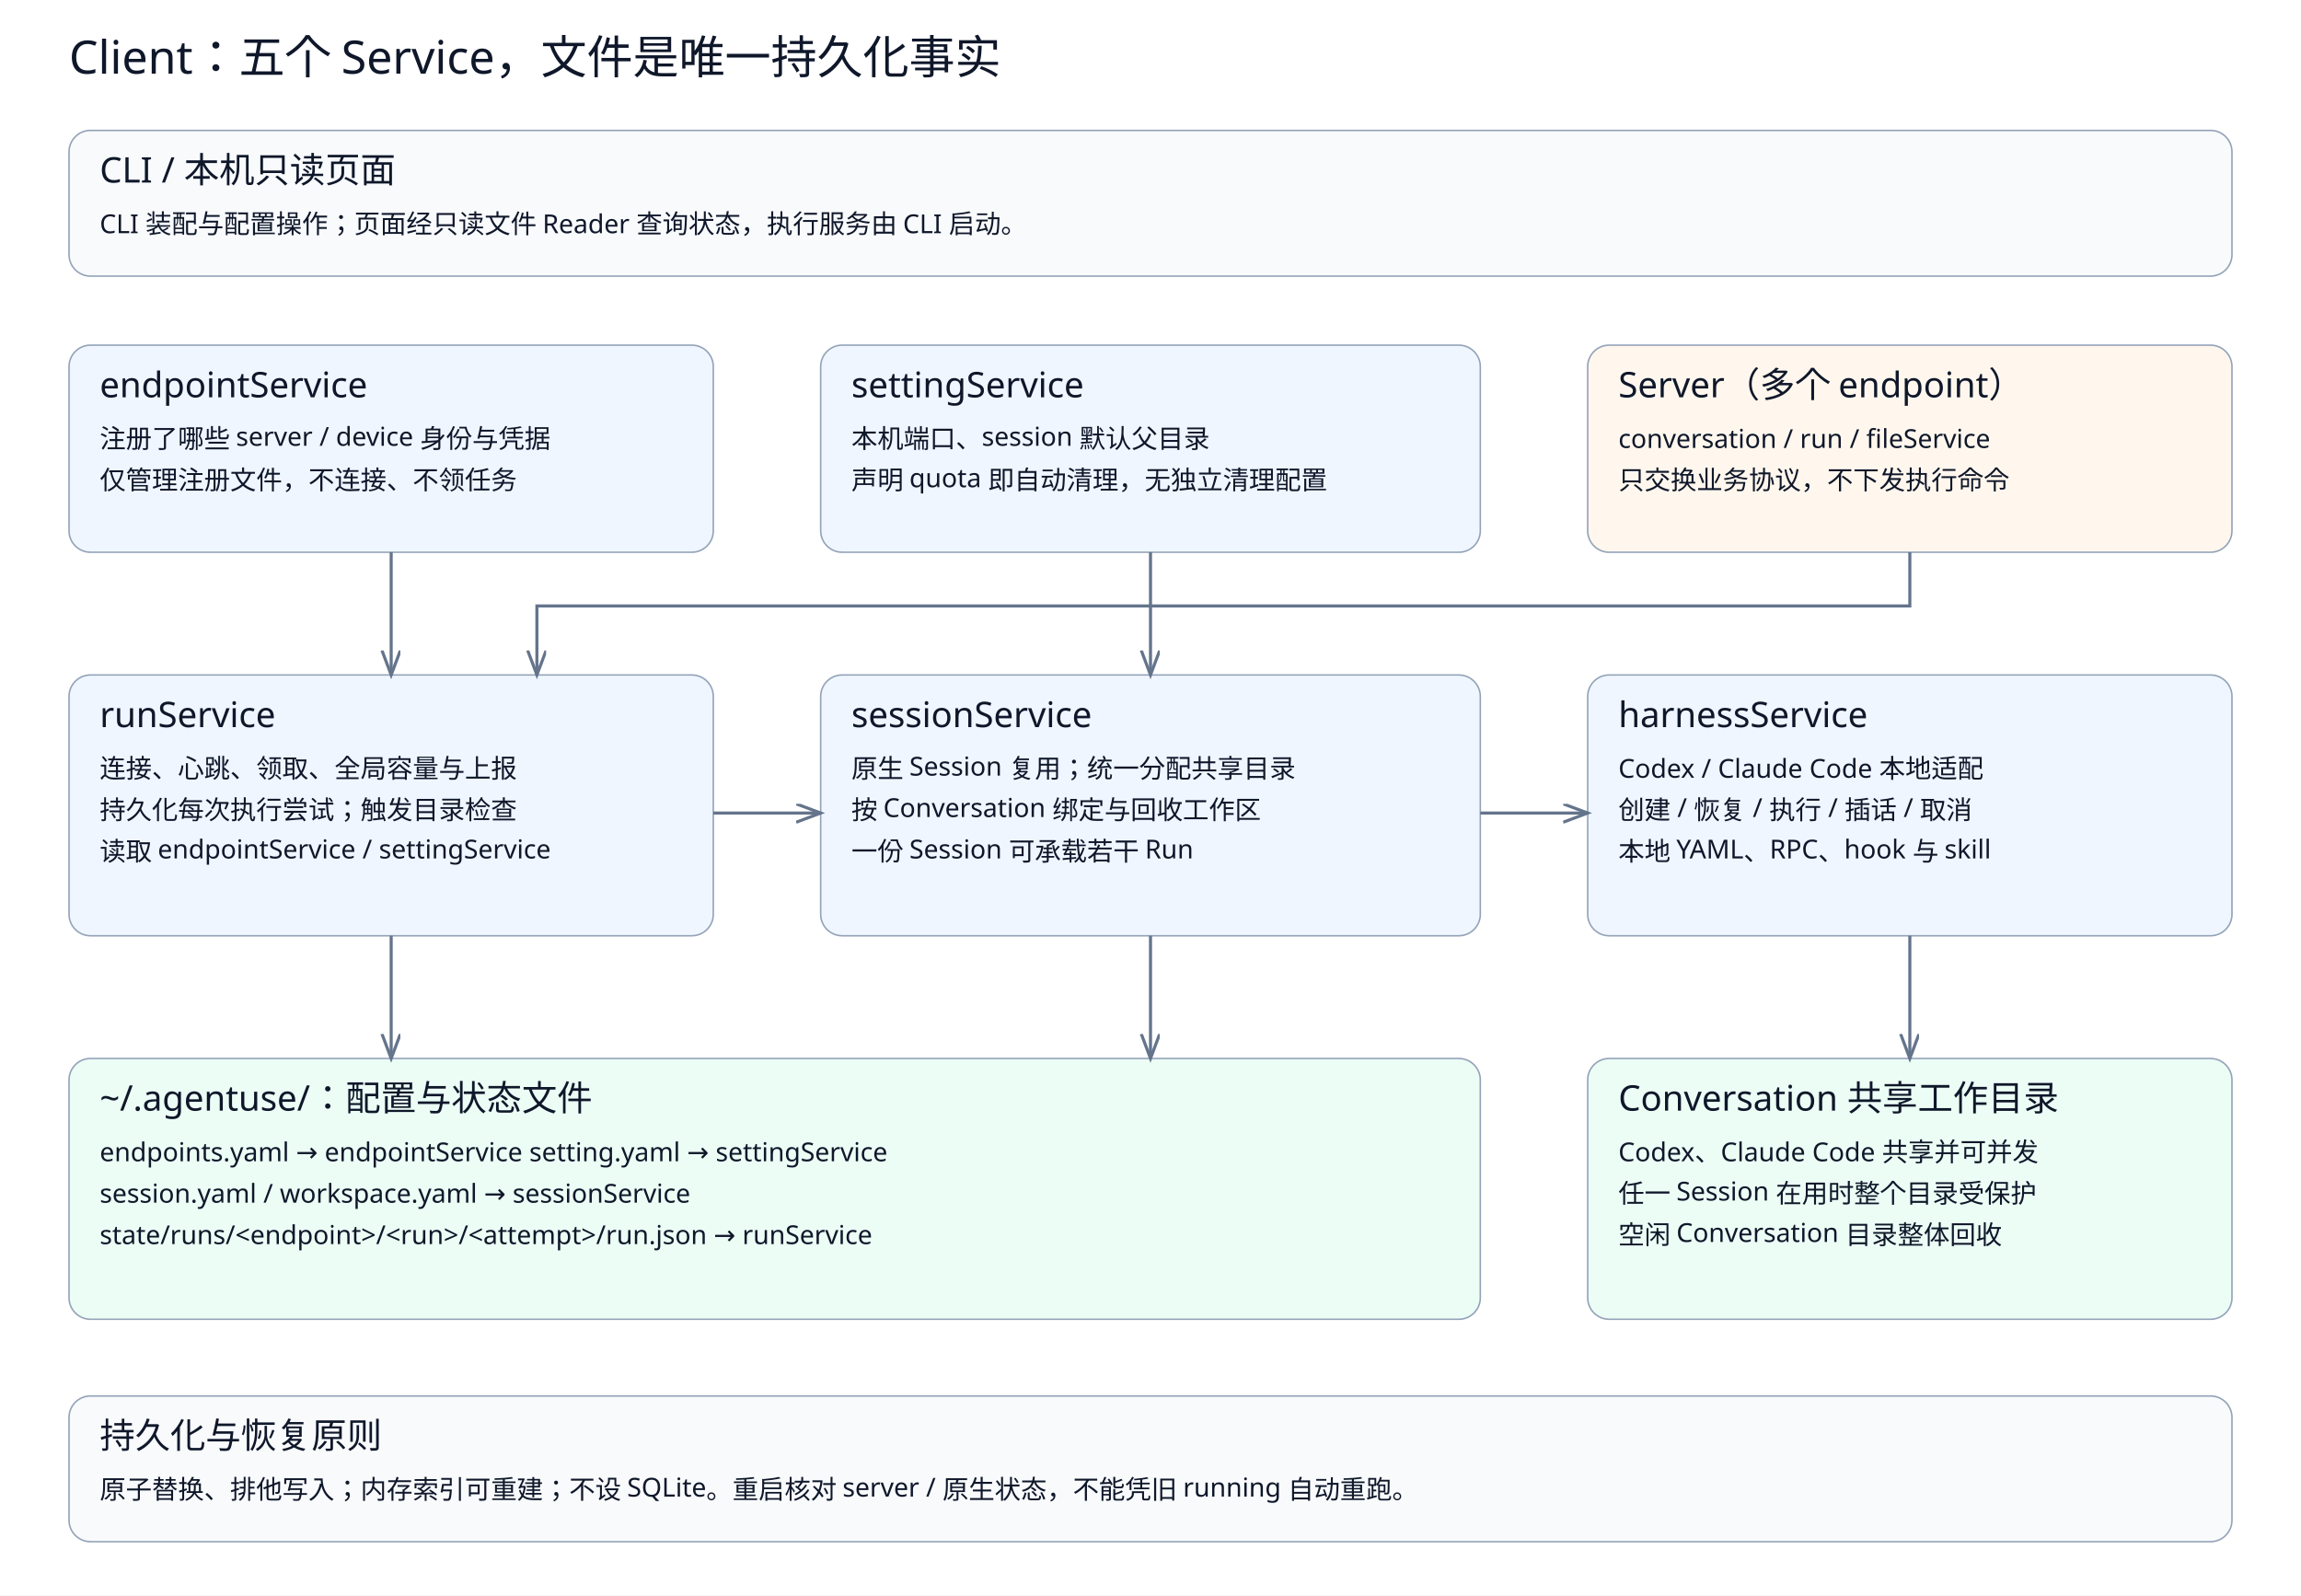
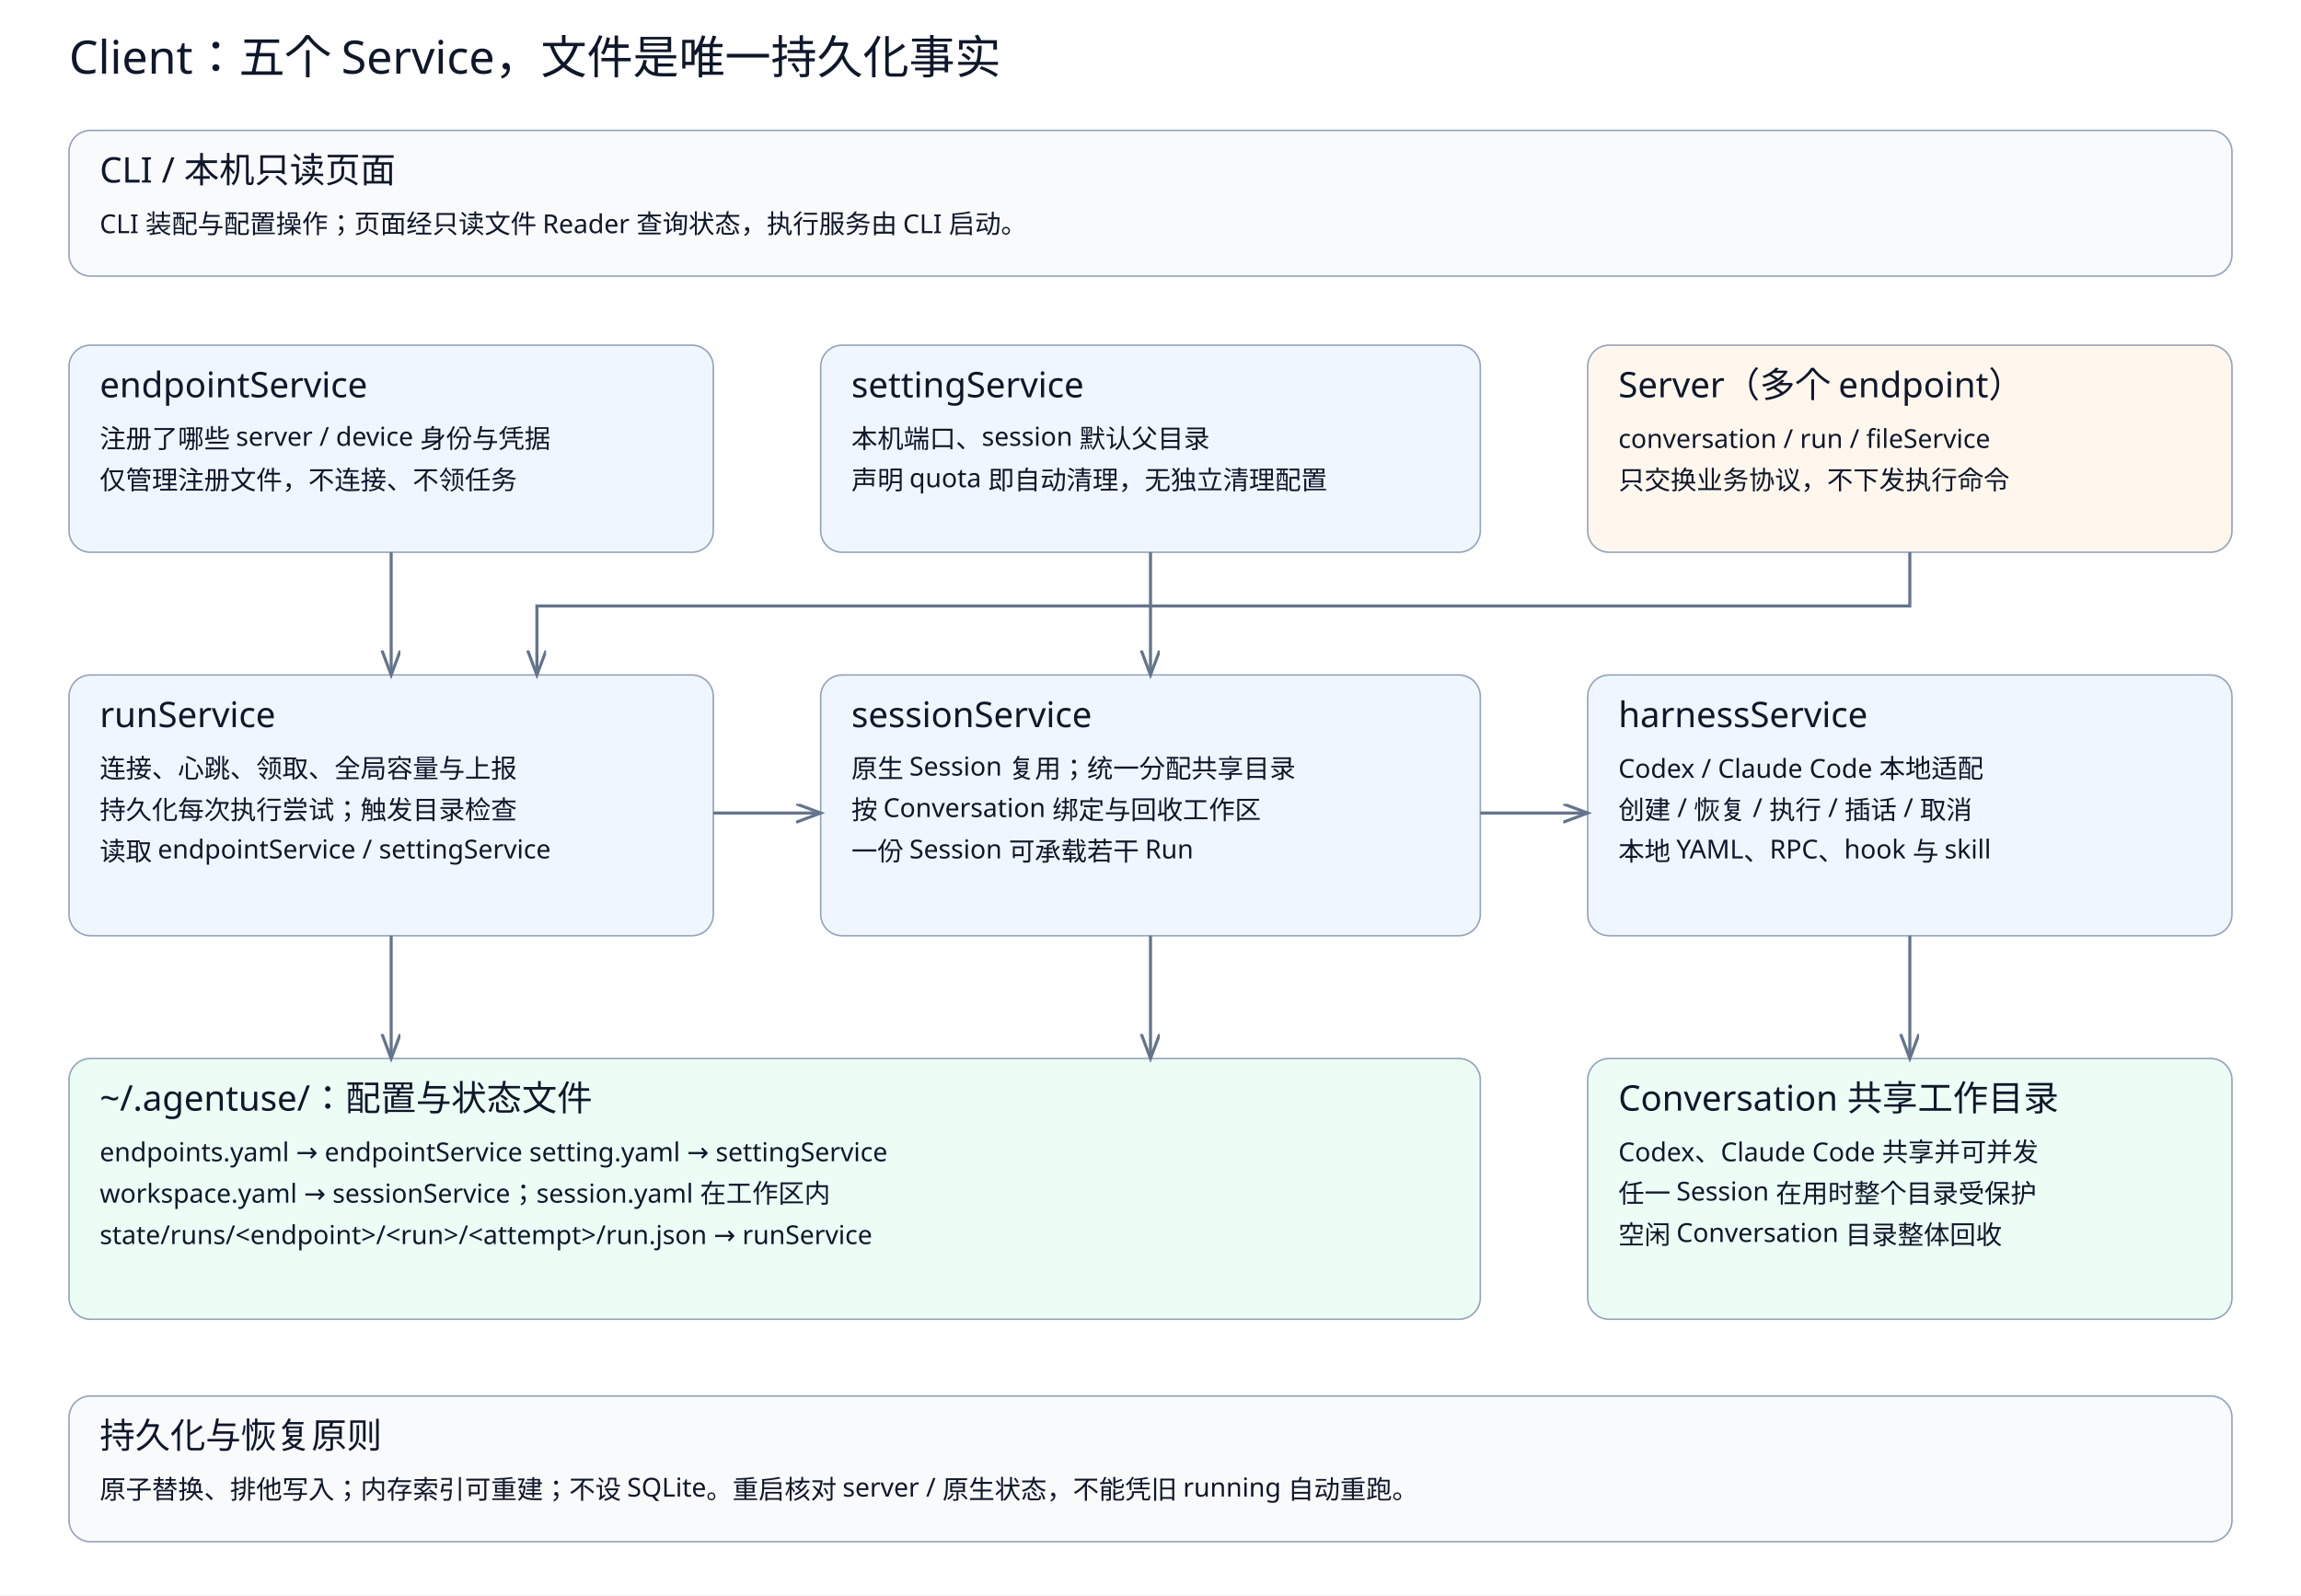
<svg xmlns="http://www.w3.org/2000/svg" width="1500" height="1040" viewBox="0 0 1500 1040">
  <defs>
    <marker id="arrow" markerWidth="10" markerHeight="10" refX="8" refY="3" orient="auto">
      <path d="M0,0 L8,3 L0,6" fill="none" stroke="#64748b" />
    </marker>
  </defs>
  <rect width="1500" height="1040" fill="#fff" />
  <g font-family="sans-serif" fill="#0f172a">
    <text x="45" y="48" font-size="30">Client：五个 Service，文件是唯一持久化事实</text>
    <rect x="45" y="85" width="1410" height="95" rx="14" fill="#f8fafc" stroke="#94a3b8" />
    <text x="65" y="119" font-size="23">CLI / 本机只读页面</text>
    <text x="65" y="152" font-size="17">CLI 装配与配置操作；页面经只读文件 Reader 查询状态，执行服务由 CLI 启动。</text>
    <rect x="45" y="225" width="420" height="135" rx="14" fill="#eff6ff" stroke="#94a3b8" />
    <text x="65" y="259" font-size="23">endpointService</text>
    <text x="65" y="292" font-size="17">注册了哪些 server / device 身份与凭据</text>
    <text x="65" y="319" font-size="17">仅管理注册文件，不连接、不领任务</text>
    <rect x="535" y="225" width="430" height="135" rx="14" fill="#eff6ff" stroke="#94a3b8" />
    <text x="555" y="259" font-size="23">settingService</text>
    <text x="555" y="292" font-size="17">本机端口、session 默认父目录</text>
    <text x="555" y="319" font-size="17">声明 quota 即自动清理，无独立清理配置</text>
    <rect x="1035" y="225" width="420" height="135" rx="14" fill="#fff7ed" stroke="#94a3b8" />
    <text x="1055" y="259" font-size="23">Server（多个 endpoint）</text>
    <text x="1055" y="292" font-size="17">conversation / run / fileService</text>
    <text x="1055" y="319" font-size="17">只交换业务协议，不下发执行命令</text>
    <rect x="45" y="440" width="420" height="170" rx="14" fill="#eff6ff" stroke="#94a3b8" />
    <text x="65" y="474" font-size="23">runService</text>
    <text x="65" y="507" font-size="17">连接、心跳、领取、全局容量与上报</text>
    <text x="65" y="534" font-size="17">持久化每次执行尝试；触发目录检查</text>
    <text x="65" y="561" font-size="17">读取 endpointService / settingService</text>
    <rect x="535" y="440" width="430" height="170" rx="14" fill="#eff6ff" stroke="#94a3b8" />
    <text x="555" y="474" font-size="23">sessionService</text>
    <text x="555" y="507" font-size="17">原生 Session 复用；统一分配共享目录</text>
    <text x="555" y="534" font-size="17">按 Conversation 绑定与回收工作区</text>
    <text x="555" y="561" font-size="17">一份 Session 可承载若干 Run</text>
    <rect x="1035" y="440" width="420" height="170" rx="14" fill="#eff6ff" stroke="#94a3b8" />
    <text x="1055" y="474" font-size="23">harnessService</text>
    <text x="1055" y="507" font-size="17">Codex / Claude Code 本地适配</text>
    <text x="1055" y="534" font-size="17">创建 / 恢复 / 执行 / 插话 / 取消</text>
    <text x="1055" y="561" font-size="17">本地 YAML、RPC、hook 与 skill</text>
    <path d="M255,360 L255,440" stroke="#64748b" stroke-width="2" marker-end="url(#arrow)" fill="none" />
    <path d="M750,360 L750,440" stroke="#64748b" stroke-width="2" marker-end="url(#arrow)" fill="none" />
    <path d="M1245,360 L1245,395 L350,395 L350,440" stroke="#64748b" stroke-width="2" marker-end="url(#arrow)" fill="none" />
    <path d="M465,530 L535,530" stroke="#64748b" stroke-width="2" marker-end="url(#arrow)" fill="none" />
    <path d="M965,530 L1035,530" stroke="#64748b" stroke-width="2" marker-end="url(#arrow)" fill="none" />
    <rect x="45" y="690" width="920" height="170" rx="14" fill="#ecfdf5" stroke="#94a3b8" />
    <text x="65" y="724" font-size="23">~/.agentuse/：配置与状态文件</text>
    <text x="65" y="757" font-size="17">endpoints.yaml → endpointService      setting.yaml → settingService</text>
-     <text x="65" y="784" font-size="17">session.yaml / workspace.yaml → sessionService</text>
+     <text x="65" y="784" font-size="17">workspace.yaml → sessionService；session.yaml 在工作区内</text>
    <text x="65" y="811" font-size="17">state/runs/&lt;endpoint&gt;/&lt;run&gt;/&lt;attempt&gt;/run.json → runService</text>
    <rect x="1035" y="690" width="420" height="170" rx="14" fill="#ecfdf5" stroke="#94a3b8" />
    <text x="1055" y="724" font-size="23">Conversation 共享工作目录</text>
    <text x="1055" y="757" font-size="17">Codex、Claude Code 共享并可并发</text>
    <text x="1055" y="784" font-size="17">任一 Session 在用时整个目录受保护</text>
    <text x="1055" y="811" font-size="17">空闲 Conversation 目录整体回收</text>
    <path d="M255,610 L255,690" stroke="#64748b" stroke-width="2" marker-end="url(#arrow)" fill="none" />
    <path d="M750,610 L750,690" stroke="#64748b" stroke-width="2" marker-end="url(#arrow)" fill="none" />
    <path d="M1245,610 L1245,690" stroke="#64748b" stroke-width="2" marker-end="url(#arrow)" fill="none" />
    <rect x="45" y="910" width="1410" height="95" rx="14" fill="#f8fafc" stroke="#94a3b8" />
    <text x="65" y="944" font-size="23">持久化与恢复原则</text>
    <text x="65" y="977" font-size="17">原子替换、排他写入；内存索引可重建；不设 SQLite。重启核对 server / 原生状态，不能凭旧 running 自动重跑。</text>
  </g>
</svg>
